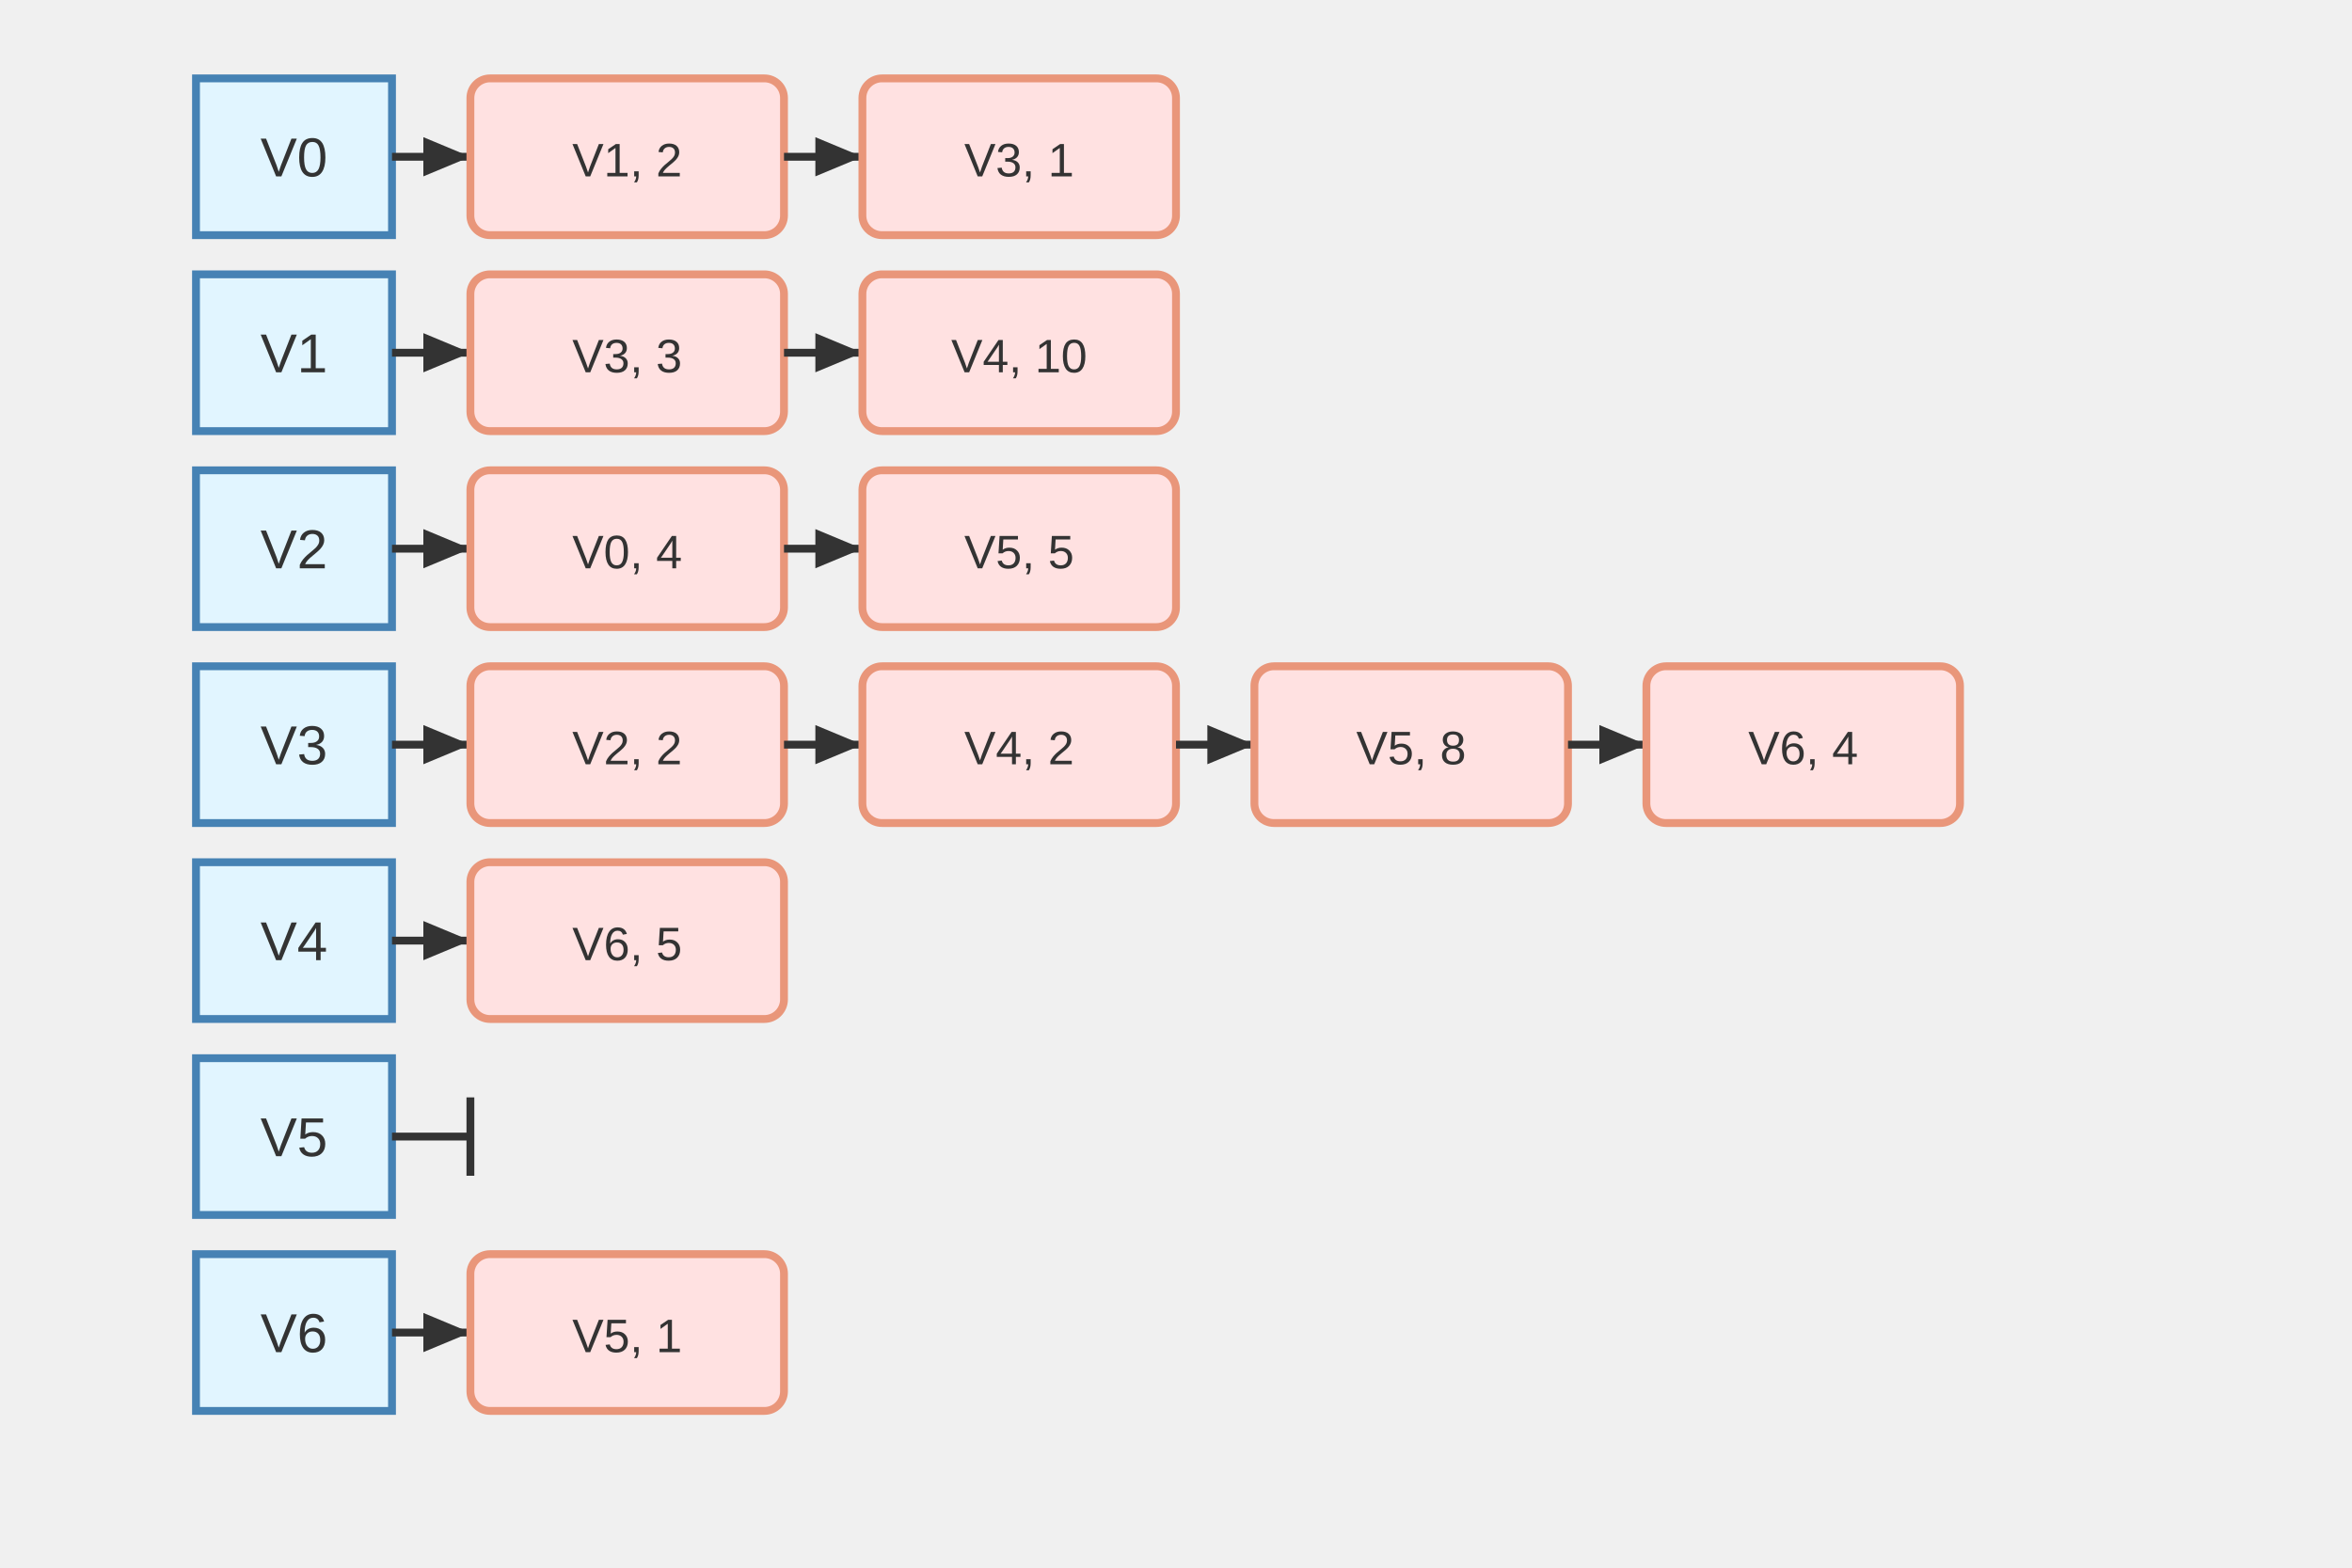
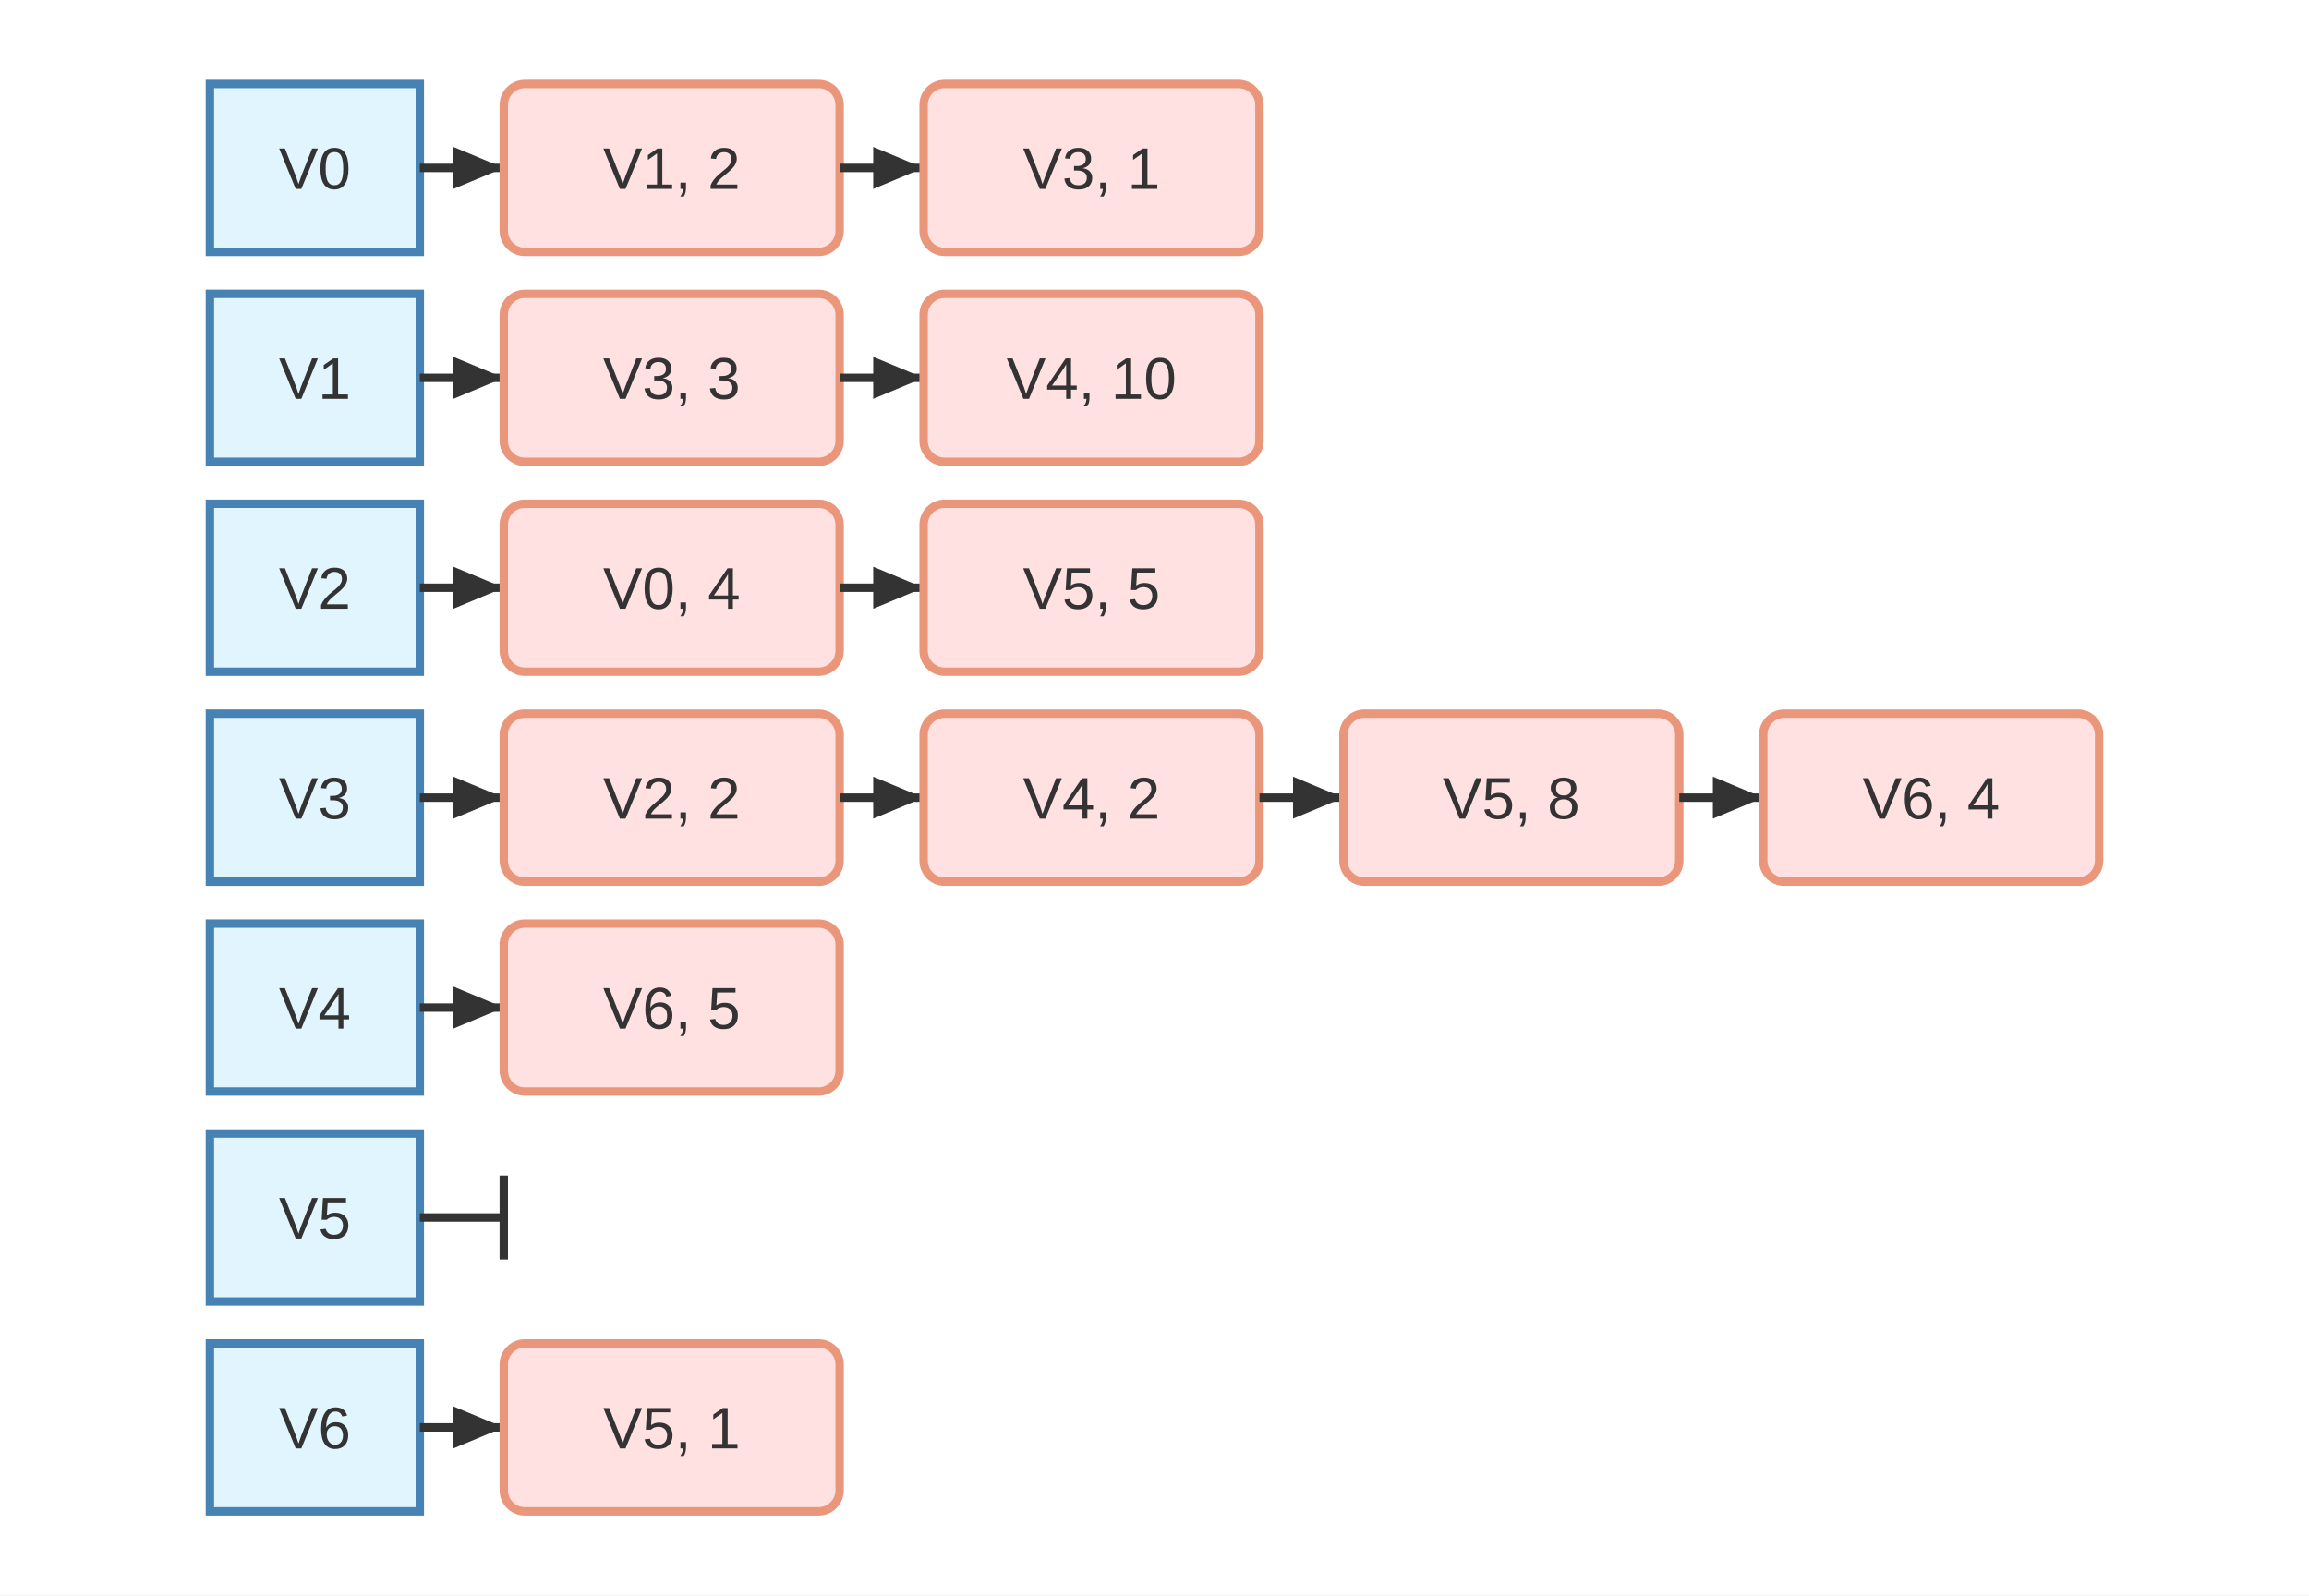
- <svg xmlns="http://www.w3.org/2000/svg" viewBox="0 0 600 400">
+ <svg xmlns="http://www.w3.org/2000/svg" viewBox="0 0 550 380">
+   <rect width="100%" height="100%" class="background" />
  <defs>
+     <style>
+       .edge { fill: none; stroke: #333333; stroke-width: 2; }
+       .weight-text { fill: #333333; font-weight: bold; font-family: Arial; font-size: 14px; }
+       .node-text { fill: #333333; font-family: Arial; font-size: 14px; }
+       .variable-node { fill: #e1f5ff; stroke: #4682b4; stroke-width: 2; }
+       .value-node { fill: #ffe1e1; stroke: #e9967a; stroke-width: 2; }
+       .highlight-edge { stroke: #ef6c00; stroke-width: 2; }
+       .highlight-text { fill: #ef6c00; font-weight: bold; font-family: Arial; font-size: 14px; }
+       .background { fill: #ffffff; }
+     </style>
    <marker id="arrowhead" markerWidth="6" markerHeight="5" refX="6" refY="2.5" orient="auto">
      <polygon points="0 0, 6 2.5, 0 5" fill="#333333" />
    </marker>
  </defs>
  <g transform="translate(50, 20)">
-     <rect x="0" y="0" width="50" height="40" fill="#e1f5ff" stroke="#4682b4" stroke-width="2" />
-     <text x="25" y="25" font-family="Arial" font-size="14" fill="#333333" text-anchor="middle">V0</text>
-     <rect x="0" y="50" width="50" height="40" fill="#e1f5ff" stroke="#4682b4" stroke-width="2" />
-     <text x="25" y="75" font-family="Arial" font-size="14" fill="#333333" text-anchor="middle">V1</text>
-     <rect x="0" y="100" width="50" height="40" fill="#e1f5ff" stroke="#4682b4" stroke-width="2" />
-     <text x="25" y="125" font-family="Arial" font-size="14" fill="#333333" text-anchor="middle">V2</text>
-     <rect x="0" y="150" width="50" height="40" fill="#e1f5ff" stroke="#4682b4" stroke-width="2" />
-     <text x="25" y="175" font-family="Arial" font-size="14" fill="#333333" text-anchor="middle">V3</text>
-     <rect x="0" y="200" width="50" height="40" fill="#e1f5ff" stroke="#4682b4" stroke-width="2" />
-     <text x="25" y="225" font-family="Arial" font-size="14" fill="#333333" text-anchor="middle">V4</text>
-     <rect x="0" y="250" width="50" height="40" fill="#e1f5ff" stroke="#4682b4" stroke-width="2" />
-     <text x="25" y="275" font-family="Arial" font-size="14" fill="#333333" text-anchor="middle">V5</text>
-     <rect x="0" y="300" width="50" height="40" fill="#e1f5ff" stroke="#4682b4" stroke-width="2" />
-     <text x="25" y="325" font-family="Arial" font-size="14" fill="#333333" text-anchor="middle">V6</text>
+     <rect class="variable-node" x="0" y="0" width="50" height="40" />
+     <text class="node-text" x="25" y="25" text-anchor="middle">V0</text>
+     <rect class="variable-node" x="0" y="50" width="50" height="40" />
+     <text class="node-text" x="25" y="75" text-anchor="middle">V1</text>
+     <rect class="variable-node" x="0" y="100" width="50" height="40" />
+     <text class="node-text" x="25" y="125" text-anchor="middle">V2</text>
+     <rect class="variable-node" x="0" y="150" width="50" height="40" />
+     <text class="node-text" x="25" y="175" text-anchor="middle">V3</text>
+     <rect class="variable-node" x="0" y="200" width="50" height="40" />
+     <text class="node-text" x="25" y="225" text-anchor="middle">V4</text>
+     <rect class="variable-node" x="0" y="250" width="50" height="40" />
+     <text class="node-text" x="25" y="275" text-anchor="middle">V5</text>
+     <rect class="variable-node" x="0" y="300" width="50" height="40" />
+     <text class="node-text" x="25" y="325" text-anchor="middle">V6</text>
  </g>
  <g transform="translate(120, 20)">
-     <line x1="-20" y1="20" x2="0" y2="20" stroke="#333333" stroke-width="2" marker-end="url(#arrowhead)" />
-     <rect x="0" y="0" width="80" height="40" rx="5" fill="#ffe1e1" stroke="#e9967a" stroke-width="2" />
-     <text x="40" y="25" font-family="Arial" font-size="12" fill="#333333" text-anchor="middle">V1, 2</text>
-     <line x1="80" y1="20" x2="100" y2="20" stroke="#333333" stroke-width="2" marker-end="url(#arrowhead)" />
-     <rect x="100" y="0" width="80" height="40" rx="5" fill="#ffe1e1" stroke="#e9967a" stroke-width="2" />
-     <text x="140" y="25" font-family="Arial" font-size="12" fill="#333333" text-anchor="middle">V3, 1</text>
+     <line class="edge" x1="-20" y1="20" x2="0" y2="20" marker-end="url(#arrowhead)" />
+     <rect class="value-node" x="0" y="0" width="80" height="40" rx="5" />
+     <text class="node-text" x="40" y="25" text-anchor="middle">V1, 2</text>
+     <line class="edge" x1="80" y1="20" x2="100" y2="20" marker-end="url(#arrowhead)" />
+     <rect class="value-node" x="100" y="0" width="80" height="40" rx="5" />
+     <text class="node-text" x="140" y="25" text-anchor="middle">V3, 1</text>
  </g>
  <g transform="translate(120, 70)">
-     <line x1="-20" y1="20" x2="0" y2="20" stroke="#333333" stroke-width="2" marker-end="url(#arrowhead)" />
-     <rect x="0" y="0" width="80" height="40" rx="5" fill="#ffe1e1" stroke="#e9967a" stroke-width="2" />
-     <text x="40" y="25" font-family="Arial" font-size="12" fill="#333333" text-anchor="middle">V3, 3</text>
-     <line x1="80" y1="20" x2="100" y2="20" stroke="#333333" stroke-width="2" marker-end="url(#arrowhead)" />
-     <rect x="100" y="0" width="80" height="40" rx="5" fill="#ffe1e1" stroke="#e9967a" stroke-width="2" />
-     <text x="140" y="25" font-family="Arial" font-size="12" fill="#333333" text-anchor="middle">V4, 10</text>
+     <line class="edge" x1="-20" y1="20" x2="0" y2="20" marker-end="url(#arrowhead)" />
+     <rect class="value-node" x="0" y="0" width="80" height="40" rx="5" />
+     <text class="node-text" x="40" y="25" text-anchor="middle">V3, 3</text>
+     <line class="edge" x1="80" y1="20" x2="100" y2="20" marker-end="url(#arrowhead)" />
+     <rect class="value-node" x="100" y="0" width="80" height="40" rx="5" />
+     <text class="node-text" x="140" y="25" text-anchor="middle">V4, 10</text>
  </g>
  <g transform="translate(120, 120)">
-     <line x1="-20" y1="20" x2="0" y2="20" stroke="#333333" stroke-width="2" marker-end="url(#arrowhead)" />
-     <rect x="0" y="0" width="80" height="40" rx="5" fill="#ffe1e1" stroke="#e9967a" stroke-width="2" />
-     <text x="40" y="25" font-family="Arial" font-size="12" fill="#333333" text-anchor="middle">V0, 4</text>
-     <line x1="80" y1="20" x2="100" y2="20" stroke="#333333" stroke-width="2" marker-end="url(#arrowhead)" />
-     <rect x="100" y="0" width="80" height="40" rx="5" fill="#ffe1e1" stroke="#e9967a" stroke-width="2" />
-     <text x="140" y="25" font-family="Arial" font-size="12" fill="#333333" text-anchor="middle">V5, 5</text>
+     <line class="edge" x1="-20" y1="20" x2="0" y2="20" marker-end="url(#arrowhead)" />
+     <rect class="value-node" x="0" y="0" width="80" height="40" rx="5" />
+     <text class="node-text" x="40" y="25" text-anchor="middle">V0, 4</text>
+     <line class="edge" x1="80" y1="20" x2="100" y2="20" marker-end="url(#arrowhead)" />
+     <rect class="value-node" x="100" y="0" width="80" height="40" rx="5" />
+     <text class="node-text" x="140" y="25" text-anchor="middle">V5, 5</text>
  </g>
  <g transform="translate(120, 170)">
-     <line x1="-20" y1="20" x2="0" y2="20" stroke="#333333" stroke-width="2" marker-end="url(#arrowhead)" />
-     <rect x="0" y="0" width="80" height="40" rx="5" fill="#ffe1e1" stroke="#e9967a" stroke-width="2" />
-     <text x="40" y="25" font-family="Arial" font-size="12" fill="#333333" text-anchor="middle">V2, 2</text>
-     <line x1="80" y1="20" x2="100" y2="20" stroke="#333333" stroke-width="2" marker-end="url(#arrowhead)" />
-     <rect x="100" y="0" width="80" height="40" rx="5" fill="#ffe1e1" stroke="#e9967a" stroke-width="2" />
-     <text x="140" y="25" font-family="Arial" font-size="12" fill="#333333" text-anchor="middle">V4, 2</text>
-     <line x1="180" y1="20" x2="200" y2="20" stroke="#333333" stroke-width="2" marker-end="url(#arrowhead)" />
-     <rect x="200" y="0" width="80" height="40" rx="5" fill="#ffe1e1" stroke="#e9967a" stroke-width="2" />
-     <text x="240" y="25" font-family="Arial" font-size="12" fill="#333333" text-anchor="middle">V5, 8</text>
-     <line x1="280" y1="20" x2="300" y2="20" stroke="#333333" stroke-width="2" marker-end="url(#arrowhead)" />
-     <rect x="300" y="0" width="80" height="40" rx="5" fill="#ffe1e1" stroke="#e9967a" stroke-width="2" />
-     <text x="340" y="25" font-family="Arial" font-size="12" fill="#333333" text-anchor="middle">V6, 4</text>
+     <line class="edge" x1="-20" y1="20" x2="0" y2="20" marker-end="url(#arrowhead)" />
+     <rect class="value-node" x="0" y="0" width="80" height="40" rx="5" />
+     <text class="node-text" x="40" y="25" text-anchor="middle">V2, 2</text>
+     <line class="edge" x1="80" y1="20" x2="100" y2="20" marker-end="url(#arrowhead)" />
+     <rect class="value-node" x="100" y="0" width="80" height="40" rx="5" />
+     <text class="node-text" x="140" y="25" text-anchor="middle">V4, 2</text>
+     <line class="edge" x1="180" y1="20" x2="200" y2="20" marker-end="url(#arrowhead)" />
+     <rect class="value-node" x="200" y="0" width="80" height="40" rx="5" />
+     <text class="node-text" x="240" y="25" text-anchor="middle">V5, 8</text>
+     <line class="edge" x1="280" y1="20" x2="300" y2="20" marker-end="url(#arrowhead)" />
+     <rect class="value-node" x="300" y="0" width="80" height="40" rx="5" />
+     <text class="node-text" x="340" y="25" text-anchor="middle">V6, 4</text>
  </g>
  <g transform="translate(120, 220)">
-     <line x1="-20" y1="20" x2="0" y2="20" stroke="#333333" stroke-width="2" marker-end="url(#arrowhead)" />
-     <rect x="0" y="0" width="80" height="40" rx="5" fill="#ffe1e1" stroke="#e9967a" stroke-width="2" />
-     <text x="40" y="25" font-family="Arial" font-size="12" fill="#333333" text-anchor="middle">V6, 5</text>
+     <line class="edge" x1="-20" y1="20" x2="0" y2="20" marker-end="url(#arrowhead)" />
+     <rect class="value-node" x="0" y="0" width="80" height="40" rx="5" />
+     <text class="node-text" x="40" y="25" text-anchor="middle">V6, 5</text>
  </g>
  <g transform="translate(120, 270)">
-     <line x1="-20" y1="20" x2="0" y2="20" stroke="#333333" stroke-width="2" />
-     <line x1="0" y1="10" x2="0" y2="30" stroke="#333333" stroke-width="2" />
+     <line class="edge" x1="-20" y1="20" x2="0" y2="20" />
+     <line class="edge" x1="0" y1="10" x2="0" y2="30" />
  </g>
  <g transform="translate(120, 320)">
-     <line x1="-20" y1="20" x2="0" y2="20" stroke="#333333" stroke-width="2" marker-end="url(#arrowhead)" />
-     <rect x="0" y="0" width="80" height="40" rx="5" fill="#ffe1e1" stroke="#e9967a" stroke-width="2" />
-     <text x="40" y="25" font-family="Arial" font-size="12" fill="#333333" text-anchor="middle">V5, 1</text>
+     <line class="edge" x1="-20" y1="20" x2="0" y2="20" marker-end="url(#arrowhead)" />
+     <rect class="value-node" x="0" y="0" width="80" height="40" rx="5" />
+     <text class="node-text" x="40" y="25" text-anchor="middle">V5, 1</text>
  </g>
</svg>
